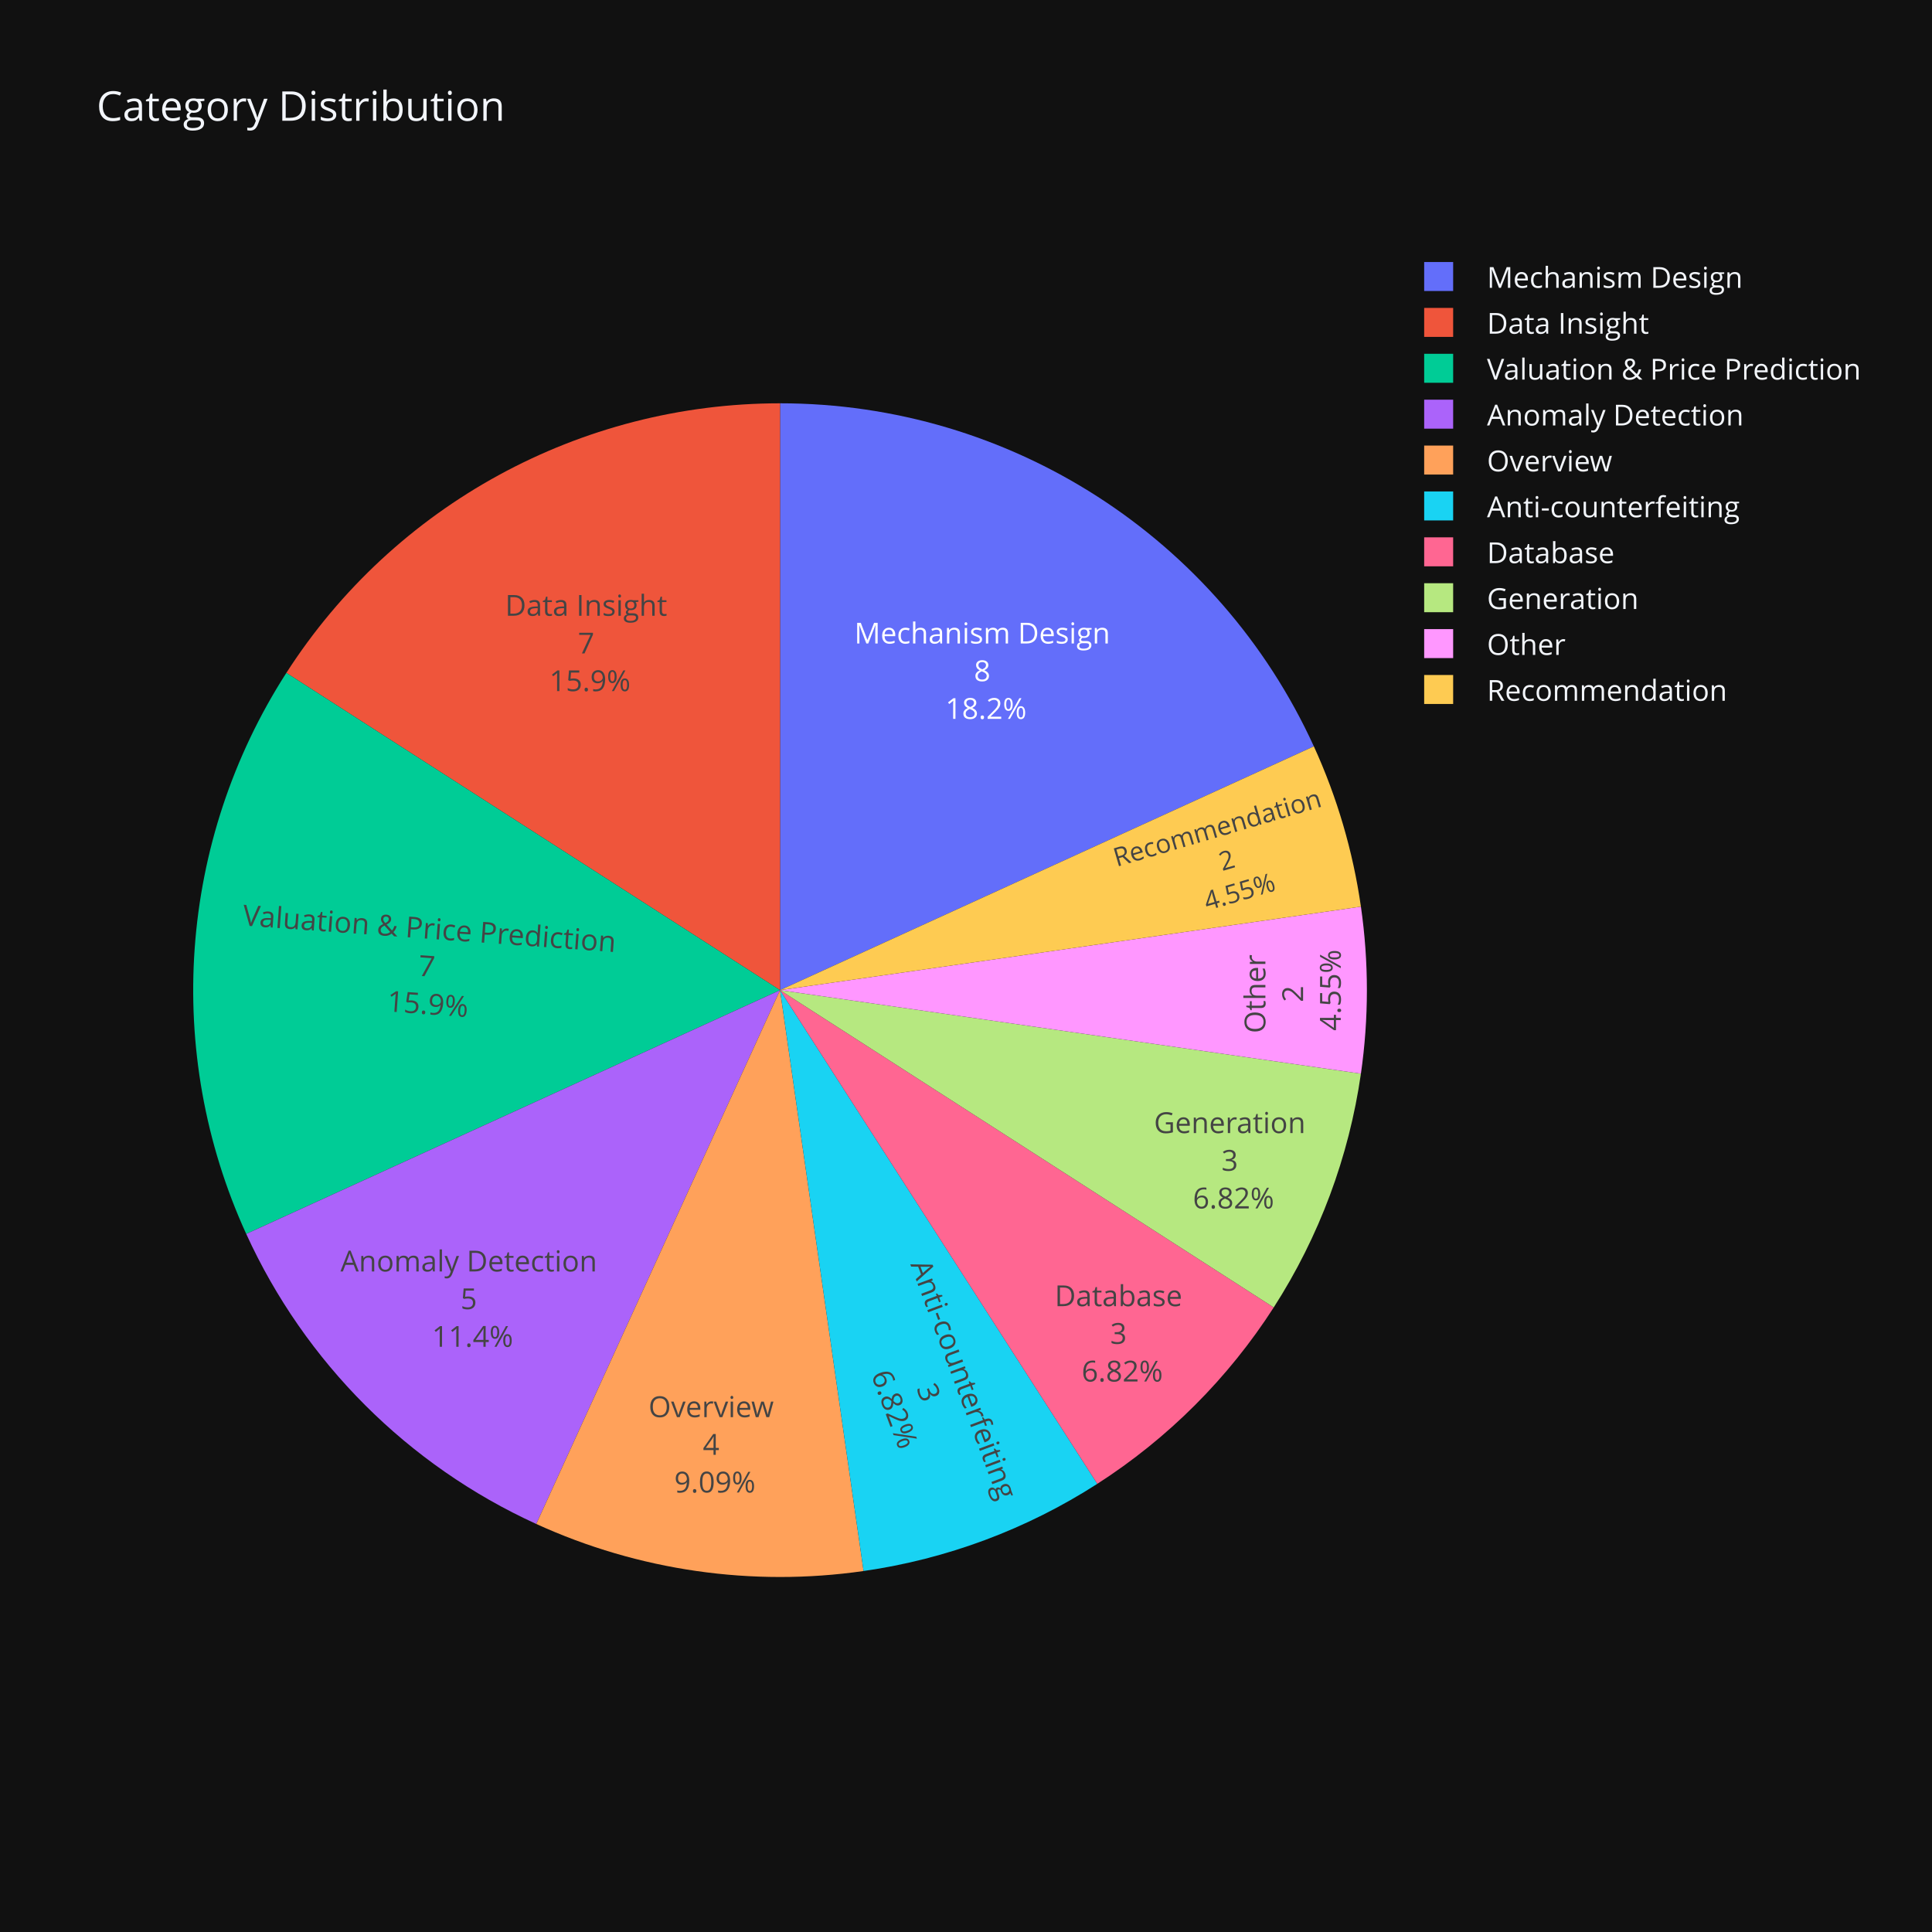
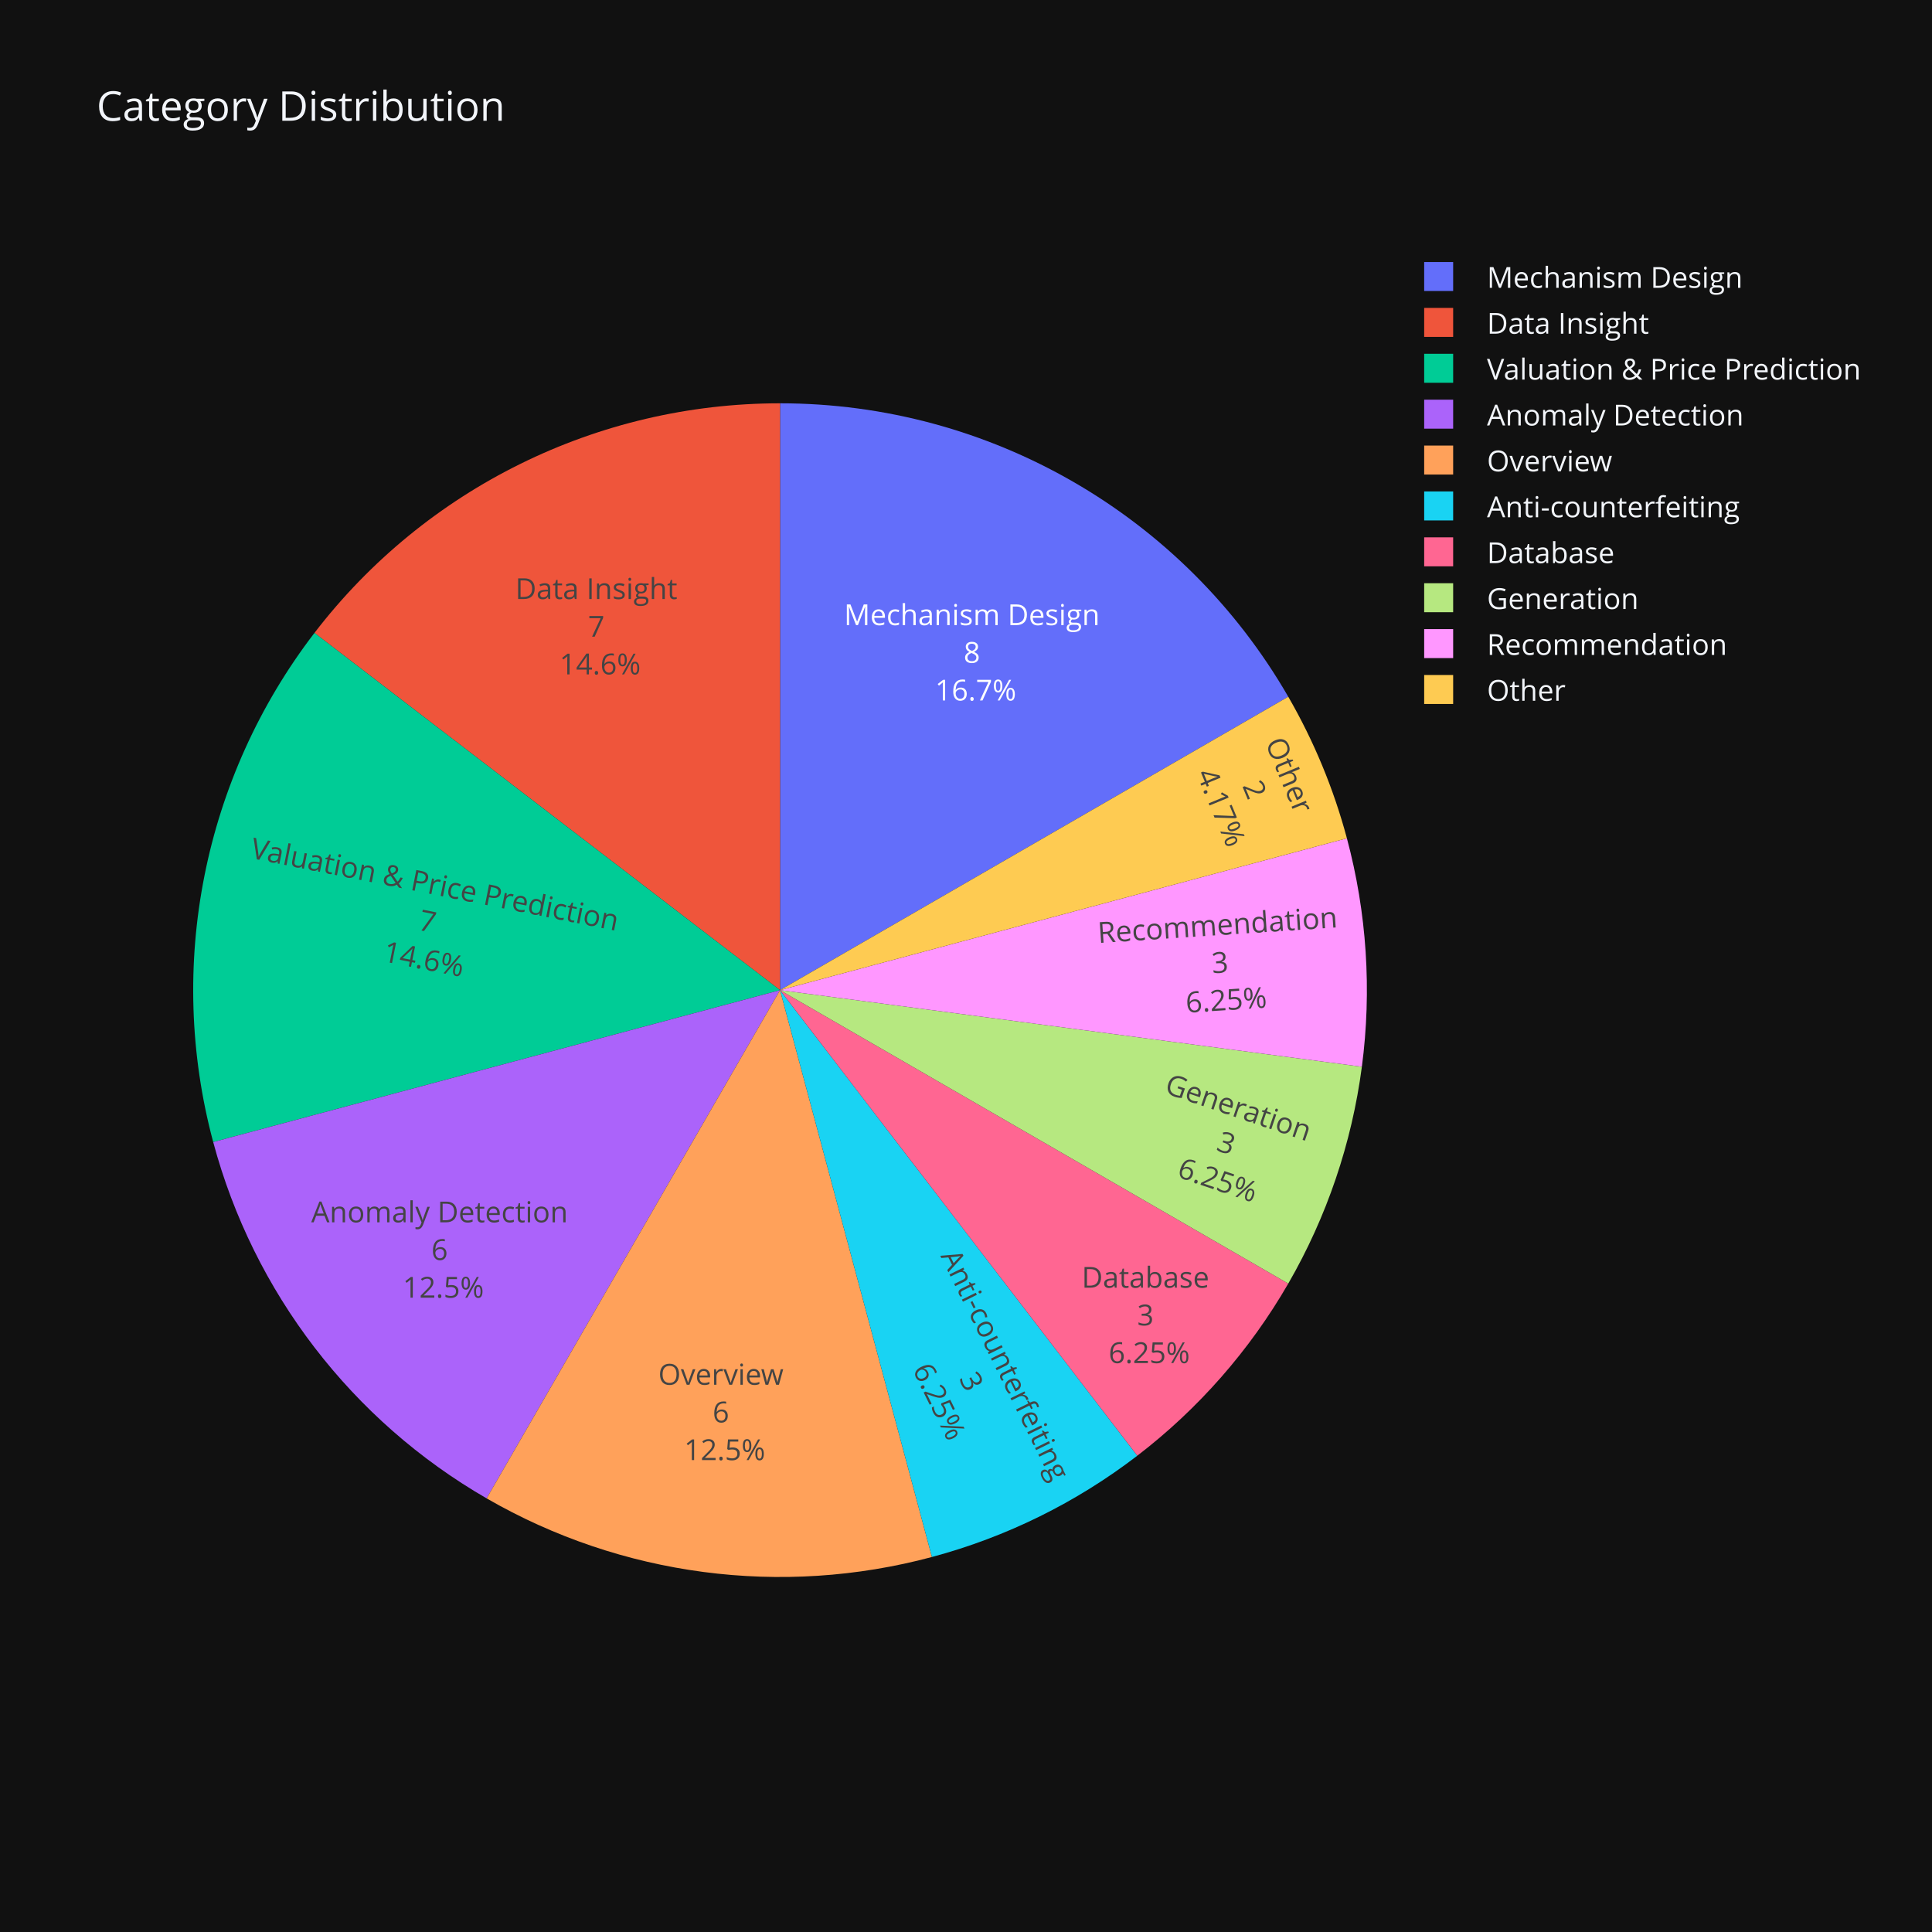
<svg xmlns="http://www.w3.org/2000/svg" class="main-svg" width="800" height="800" style="" viewBox="0 0 800 800">
  <rect x="0" y="0" width="800" height="800" style="fill: rgb(17, 17, 17); fill-opacity: 1;" />
-   <defs id="defs-342b5a">
+   <defs id="defs-e0939f">
    <g class="clips" />
    <g class="gradients" />
    <g class="patterns" />
  </defs>
  <g class="bglayer" />
  <g class="layer-below">
    <g class="imagelayer" />
    <g class="shapelayer" />
  </g>
  <g class="cartesianlayer" />
  <g class="polarlayer" />
  <g class="smithlayer" />
  <g class="ternarylayer" />
  <g class="geolayer" />
  <g class="funnelarealayer" />
  <g class="pielayer">
    <g class="trace" stroke-linejoin="round" style="opacity: 1;">
      <g class="slice">
-         <path class="surface" d="M323,410l0,-243a243,243 0 0 1 221.041,142.054Z" style="pointer-events: all; stroke-width: 0; fill: rgb(99, 110, 250); fill-opacity: 1; stroke: rgb(68, 68, 68); stroke-opacity: 1;" />
-         <g class="slicetext">
-           <text data-notex="1" class="slicetext" transform="translate(408.2734,266.4604)" text-anchor="middle" x="0" y="0" style="font-family: 'Open Sans', verdana, arial, sans-serif; font-size: 12px; fill: rgb(255, 255, 255); fill-opacity: 1; white-space: pre;">
+         <path class="surface" d="M323,410l0,-243a243,243 0 0 1 210.444,121.5Z" style="pointer-events: all; stroke-width: 0; fill: rgb(99, 110, 250); fill-opacity: 1; stroke: rgb(68, 68, 68); stroke-opacity: 1;" />
+         <g class="slicetext">
+           <text data-notex="1" class="slicetext" transform="translate(404,258.8523)" text-anchor="middle" x="0" y="0" style="font-family: 'Open Sans', verdana, arial, sans-serif; font-size: 12px; fill: rgb(255, 255, 255); fill-opacity: 1; white-space: pre;">
            <tspan class="line" dy="0em" x="0" y="0">Mechanism Design</tspan>
            <tspan class="line" dy="1.3em" x="0" y="0">8</tspan>
-             <tspan class="line" dy="2.6em" x="0" y="0">18.2%</tspan>
-           </text>
-         </g>
-       </g>
-       <g class="slice">
-         <path class="surface" d="M323,410l-204.425,-131.376a243,243 0 0 1 204.425,-111.624Z" style="pointer-events: all; stroke-width: 0; fill: rgb(239, 85, 59); fill-opacity: 1; stroke: rgb(68, 68, 68); stroke-opacity: 1;" />
-         <g class="slicetext">
-           <text data-notex="1" class="slicetext" transform="translate(244.2725,254.9699)" text-anchor="middle" x="0" y="0" style="font-family: 'Open Sans', verdana, arial, sans-serif; font-size: 12px; fill: rgb(68, 68, 68); fill-opacity: 1; white-space: pre;">
+             <tspan class="line" dy="2.6em" x="0" y="0">16.7%</tspan>
+           </text>
+         </g>
+       </g>
+       <g class="slice">
+         <path class="surface" d="M323,410l-192.785,-147.929a243,243 0 0 1 192.785,-95.071Z" style="pointer-events: all; stroke-width: 0; fill: rgb(239, 85, 59); fill-opacity: 1; stroke: rgb(68, 68, 68); stroke-opacity: 1;" />
+         <g class="slicetext">
+           <text data-notex="1" class="slicetext" transform="translate(248.4822,248.0413)" text-anchor="middle" x="0" y="0" style="font-family: 'Open Sans', verdana, arial, sans-serif; font-size: 12px; fill: rgb(68, 68, 68); fill-opacity: 1; white-space: pre;">
            <tspan class="line" dy="0em" x="0" y="0">Data Insight</tspan>
            <tspan class="line" dy="1.3em" x="0" y="0">7</tspan>
-             <tspan class="line" dy="2.6em" x="0" y="0">15.9%</tspan>
-           </text>
-         </g>
-       </g>
-       <g class="slice">
-         <path class="surface" d="M323,410l-221.041,100.946a243,243 0 0 1 16.616,-232.322Z" style="pointer-events: all; stroke-width: 0; fill: rgb(0, 204, 150); fill-opacity: 1; stroke: rgb(68, 68, 68); stroke-opacity: 1;" />
-         <g class="slicetext">
-           <text data-notex="1" class="slicetext" transform="translate(179.0811,388.8274)rotate(4.090909)" text-anchor="middle" x="0" y="0" style="font-family: 'Open Sans', verdana, arial, sans-serif; font-size: 12px; fill: rgb(68, 68, 68); fill-opacity: 1; white-space: pre;">
+             <tspan class="line" dy="2.6em" x="0" y="0">14.6%</tspan>
+           </text>
+         </g>
+       </g>
+       <g class="slice">
+         <path class="surface" d="M323,410l-234.72,62.893a243,243 0 0 1 41.935,-210.822Z" style="pointer-events: all; stroke-width: 0; fill: rgb(0, 204, 150); fill-opacity: 1; stroke: rgb(68, 68, 68); stroke-opacity: 1;" />
+         <g class="slicetext">
+           <text data-notex="1" class="slicetext" transform="translate(180.8081,370.6521)rotate(11.25)" text-anchor="middle" x="0" y="0" style="font-family: 'Open Sans', verdana, arial, sans-serif; font-size: 12px; fill: rgb(68, 68, 68); fill-opacity: 1; white-space: pre;">
            <tspan class="line" dy="0em" x="0" y="0">Valuation &amp; Price Prediction</tspan>
            <tspan class="line" dy="1.3em" x="0" y="0">7</tspan>
-             <tspan class="line" dy="2.6em" x="0" y="0">15.9%</tspan>
-           </text>
-         </g>
-       </g>
-       <g class="slice">
-         <path class="surface" d="M323,410l-100.946,221.041a243,243 0 0 1 -120.095,-120.095Z" style="pointer-events: all; stroke-width: 0; fill: rgb(171, 99, 250); fill-opacity: 1; stroke: rgb(68, 68, 68); stroke-opacity: 1;" />
-         <g class="slicetext">
-           <text data-notex="1" class="slicetext" transform="translate(195.6702,526.4782)" text-anchor="middle" x="0" y="0" style="font-family: 'Open Sans', verdana, arial, sans-serif; font-size: 12px; fill: rgb(68, 68, 68); fill-opacity: 1; white-space: pre;">
+             <tspan class="line" dy="2.6em" x="0" y="0">14.6%</tspan>
+           </text>
+         </g>
+       </g>
+       <g class="slice">
+         <path class="surface" d="M323,410l-121.5,210.444a243,243 0 0 1 -113.22,-147.551Z" style="pointer-events: all; stroke-width: 0; fill: rgb(171, 99, 250); fill-opacity: 1; stroke: rgb(68, 68, 68); stroke-opacity: 1;" />
+         <g class="slicetext">
+           <text data-notex="1" class="slicetext" transform="translate(183.5719,506.1353)" text-anchor="middle" x="0" y="0" style="font-family: 'Open Sans', verdana, arial, sans-serif; font-size: 12px; fill: rgb(68, 68, 68); fill-opacity: 1; white-space: pre;">
            <tspan class="line" dy="0em" x="0" y="0">Anomaly Detection</tspan>
-             <tspan class="line" dy="1.3em" x="0" y="0">5</tspan>
-             <tspan class="line" dy="2.6em" x="0" y="0">11.4%</tspan>
-           </text>
-         </g>
-       </g>
-       <g class="slice">
-         <path class="surface" d="M323,410l34.583,240.527a243,243 0 0 1 -135.528,-19.486Z" style="pointer-events: all; stroke-width: 0; fill: rgb(255, 161, 90); fill-opacity: 1; stroke: rgb(68, 68, 68); stroke-opacity: 1;" />
-         <g class="slicetext">
-           <text data-notex="1" class="slicetext" transform="translate(296.0189,586.8058)" text-anchor="middle" x="0" y="0" style="font-family: 'Open Sans', verdana, arial, sans-serif; font-size: 12px; fill: rgb(68, 68, 68); fill-opacity: 1; white-space: pre;">
+             <tspan class="line" dy="1.3em" x="0" y="0">6</tspan>
+             <tspan class="line" dy="2.6em" x="0" y="0">12.5%</tspan>
+           </text>
+         </g>
+       </g>
+       <g class="slice">
+         <path class="surface" d="M323,410l62.893,234.72a243,243 0 0 1 -184.393,-24.276Z" style="pointer-events: all; stroke-width: 0; fill: rgb(255, 161, 90); fill-opacity: 1; stroke: rgb(68, 68, 68); stroke-opacity: 1;" />
+         <g class="slicetext">
+           <text data-notex="1" class="slicetext" transform="translate(300.0606,573.3901)" text-anchor="middle" x="0" y="0" style="font-family: 'Open Sans', verdana, arial, sans-serif; font-size: 12px; fill: rgb(68, 68, 68); fill-opacity: 1; white-space: pre;">
            <tspan class="line" dy="0em" x="0" y="0">Overview</tspan>
-             <tspan class="line" dy="1.3em" x="0" y="0">4</tspan>
-             <tspan class="line" dy="2.6em" x="0" y="0">9.09%</tspan>
-           </text>
-         </g>
-       </g>
-       <g class="slice">
-         <path class="surface" d="M323,410l131.376,204.425a243,243 0 0 1 -96.793,36.102Z" style="pointer-events: all; stroke-width: 0; fill: rgb(25, 211, 243); fill-opacity: 1; stroke: rgb(68, 68, 68); stroke-opacity: 1;" />
-         <g class="slicetext">
-           <text data-notex="1" class="slicetext" transform="translate(395.7641,574.0361)rotate(69.54545)" text-anchor="middle" x="0" y="0" style="font-family: 'Open Sans', verdana, arial, sans-serif; font-size: 12px; fill: rgb(68, 68, 68); fill-opacity: 1; white-space: pre;">
+             <tspan class="line" dy="1.3em" x="0" y="0">6</tspan>
+             <tspan class="line" dy="2.6em" x="0" y="0">12.5%</tspan>
+           </text>
+         </g>
+       </g>
+       <g class="slice">
+         <path class="surface" d="M323,410l147.929,192.785a243,243 0 0 1 -85.036,41.935Z" style="pointer-events: all; stroke-width: 0; fill: rgb(25, 211, 243); fill-opacity: 1; stroke: rgb(68, 68, 68); stroke-opacity: 1;" />
+         <g class="slicetext">
+           <text data-notex="1" class="slicetext" transform="translate(413.1884,568.3489)rotate(63.75)" text-anchor="middle" x="0" y="0" style="font-family: 'Open Sans', verdana, arial, sans-serif; font-size: 12px; fill: rgb(68, 68, 68); fill-opacity: 1; white-space: pre;">
            <tspan class="line" dy="0em" x="0" y="0">Anti-counterfeiting</tspan>
            <tspan class="line" dy="1.3em" x="0" y="0">3</tspan>
-             <tspan class="line" dy="2.6em" x="0" y="0">6.82%</tspan>
-           </text>
-         </g>
-       </g>
-       <g class="slice">
-         <path class="surface" d="M323,410l204.425,131.376a243,243 0 0 1 -73.049,73.049Z" style="pointer-events: all; stroke-width: 0; fill: rgb(255, 102, 146); fill-opacity: 1; stroke: rgb(68, 68, 68); stroke-opacity: 1;" />
-         <g class="slicetext">
-           <text data-notex="1" class="slicetext" transform="translate(464.7053,540.8538)" text-anchor="middle" x="0" y="0" style="font-family: 'Open Sans', verdana, arial, sans-serif; font-size: 12px; fill: rgb(68, 68, 68); fill-opacity: 1; white-space: pre;">
+             <tspan class="line" dy="2.6em" x="0" y="0">6.25%</tspan>
+           </text>
+         </g>
+       </g>
+       <g class="slice">
+         <path class="surface" d="M323,410l210.444,121.5a243,243 0 0 1 -62.515,71.285Z" style="pointer-events: all; stroke-width: 0; fill: rgb(255, 102, 146); fill-opacity: 1; stroke: rgb(68, 68, 68); stroke-opacity: 1;" />
+         <g class="slicetext">
+           <text data-notex="1" class="slicetext" transform="translate(475.873,533.2145)" text-anchor="middle" x="0" y="0" style="font-family: 'Open Sans', verdana, arial, sans-serif; font-size: 12px; fill: rgb(68, 68, 68); fill-opacity: 1; white-space: pre;">
            <tspan class="line" dy="0em" x="0" y="0">Database</tspan>
            <tspan class="line" dy="1.3em" x="0" y="0">3</tspan>
-             <tspan class="line" dy="2.6em" x="0" y="0">6.82%</tspan>
-           </text>
-         </g>
-       </g>
-       <g class="slice">
-         <path class="surface" d="M323,410l240.527,34.583a243,243 0 0 1 -36.102,96.793Z" style="pointer-events: all; stroke-width: 0; fill: rgb(182, 232, 128); fill-opacity: 1; stroke: rgb(68, 68, 68); stroke-opacity: 1;" />
-         <g class="slicetext">
-           <text data-notex="1" class="slicetext" transform="translate(510.7662,469.1816)" text-anchor="middle" x="0" y="0" style="font-family: 'Open Sans', verdana, arial, sans-serif; font-size: 12px; fill: rgb(68, 68, 68); fill-opacity: 1; white-space: pre;">
+             <tspan class="line" dy="2.6em" x="0" y="0">6.25%</tspan>
+           </text>
+         </g>
+       </g>
+       <g class="slice">
+         <path class="surface" d="M323,410l240.921,31.718a243,243 0 0 1 -30.477,89.782Z" style="pointer-events: all; stroke-width: 0; fill: rgb(182, 232, 128); fill-opacity: 1; stroke: rgb(68, 68, 68); stroke-opacity: 1;" />
+         <g class="slicetext">
+           <text data-notex="1" class="slicetext" transform="translate(512.9689,463.026)rotate(18.75)" text-anchor="middle" x="0" y="0" style="font-family: 'Open Sans', verdana, arial, sans-serif; font-size: 12px; fill: rgb(68, 68, 68); fill-opacity: 1; white-space: pre;">
            <tspan class="line" dy="0em" x="0" y="0">Generation</tspan>
            <tspan class="line" dy="1.3em" x="0" y="0">3</tspan>
-             <tspan class="line" dy="2.6em" x="0" y="0">6.82%</tspan>
-           </text>
-         </g>
-       </g>
-       <g class="slice">
-         <path class="surface" d="M323,410l240.527,-34.583a243,243 0 0 1 -2.842170943040401e-14,69.165Z" style="pointer-events: all; stroke-width: 0; fill: rgb(255, 151, 255); fill-opacity: 1; stroke: rgb(68, 68, 68); stroke-opacity: 1;" />
-         <g class="slicetext">
-           <text data-notex="1" class="slicetext" transform="translate(523.9721,410)rotate(-90)" text-anchor="middle" x="0" y="0" style="font-family: 'Open Sans', verdana, arial, sans-serif; font-size: 12px; fill: rgb(68, 68, 68); fill-opacity: 1; white-space: pre;">
+             <tspan class="line" dy="2.6em" x="0" y="0">6.25%</tspan>
+           </text>
+         </g>
+       </g>
+       <g class="slice">
+         <path class="surface" d="M323,410l234.72,-62.893a243,243 0 0 1 6.201,94.611Z" style="pointer-events: all; stroke-width: 0; fill: rgb(255, 151, 255); fill-opacity: 1; stroke: rgb(68, 68, 68); stroke-opacity: 1;" />
+         <g class="slicetext">
+           <text data-notex="1" class="slicetext" transform="translate(505.9678,387.1328)rotate(-3.75)" text-anchor="middle" x="0" y="0" style="font-family: 'Open Sans', verdana, arial, sans-serif; font-size: 12px; fill: rgb(68, 68, 68); fill-opacity: 1; white-space: pre;">
+             <tspan class="line" dy="0em" x="0" y="0">Recommendation</tspan>
+             <tspan class="line" dy="1.3em" x="0" y="0">3</tspan>
+             <tspan class="line" dy="2.6em" x="0" y="0">6.25%</tspan>
+           </text>
+         </g>
+       </g>
+       <g class="slice">
+         <path class="surface" d="M323,410l210.444,-121.5a243,243 0 0 1 24.276,58.607Z" style="pointer-events: all; stroke-width: 0; fill: rgb(254, 203, 82); fill-opacity: 1; stroke: rgb(68, 68, 68); stroke-opacity: 1;" />
+         <g class="slicetext">
+           <text data-notex="1" class="slicetext" transform="translate(530.653,323.9873)rotate(67.5)" text-anchor="middle" x="0" y="0" style="font-family: 'Open Sans', verdana, arial, sans-serif; font-size: 12px; fill: rgb(68, 68, 68); fill-opacity: 1; white-space: pre;">
            <tspan class="line" dy="0em" x="0" y="0">Other</tspan>
            <tspan class="line" dy="1.3em" x="0" y="0">2</tspan>
-             <tspan class="line" dy="2.6em" x="0" y="0">4.55%</tspan>
-           </text>
-         </g>
-       </g>
-       <g class="slice">
-         <path class="surface" d="M323,410l221.041,-100.946a243,243 0 0 1 19.486,66.363Z" style="pointer-events: all; stroke-width: 0; fill: rgb(254, 203, 82); fill-opacity: 1; stroke: rgb(68, 68, 68); stroke-opacity: 1;" />
-         <g class="slicetext">
-           <text data-notex="1" class="slicetext" transform="translate(506.4201,346.0146)scale(0.8955513)rotate(-16.36364)" text-anchor="middle" x="0" y="0" style="font-family: 'Open Sans', verdana, arial, sans-serif; font-size: 12px; fill: rgb(68, 68, 68); fill-opacity: 1; white-space: pre;">
-             <tspan class="line" dy="0em" x="0" y="0">Recommendation</tspan>
-             <tspan class="line" dy="1.3em" x="0" y="0">2</tspan>
-             <tspan class="line" dy="2.6em" x="0" y="0">4.55%</tspan>
+             <tspan class="line" dy="2.6em" x="0" y="0">4.17%</tspan>
          </text>
        </g>
      </g>
    </g>
  </g>
  <g class="iciclelayer" />
  <g class="treemaplayer" />
  <g class="sunburstlayer" />
  <g class="glimages" />
-   <defs id="topdefs-342b5a">
+   <defs id="topdefs-e0939f">
    <g class="clips" />
-     <clipPath id="legend342b5a">
+     <clipPath id="legende0939f">
      <rect width="212" height="200" x="0" y="0" />
    </clipPath>
  </defs>
  <g class="layer-above">
    <g class="imagelayer" />
    <g class="shapelayer" />
  </g>
  <g class="infolayer">
    <g class="legend" pointer-events="all" transform="translate(575.72,100)">
      <rect class="bg" shape-rendering="crispEdges" style="stroke: rgb(68, 68, 68); stroke-opacity: 1; fill: rgb(17, 17, 17); fill-opacity: 1; stroke-width: 0px;" width="212" height="200" x="0" y="0" />
-       <g class="scrollbox" transform="" clip-path="url(#legend342b5a)">
+       <g class="scrollbox" transform="" clip-path="url(#legende0939f)">
        <g class="groups">
          <g class="traces" transform="translate(0,14.5)" style="opacity: 1;">
            <text class="legendtext" text-anchor="start" x="40" y="4.68" style="font-family: 'Open Sans', verdana, arial, sans-serif; font-size: 12px; fill: rgb(242, 245, 250); fill-opacity: 1; white-space: pre;">Mechanism Design</text>
            <g class="layers" style="opacity: 1;">
              <g class="legendfill" />
              <g class="legendlines" />
              <g class="legendsymbols">
                <g class="legendpoints">
                  <path class="legendpie" d="M6,6H-6V-6H6Z" transform="translate(20,0)" style="stroke-width: 0; fill: rgb(99, 110, 250); fill-opacity: 1; stroke: rgb(68, 68, 68); stroke-opacity: 1;" />
                </g>
              </g>
            </g>
            <rect class="legendtoggle" x="0" y="-9.5" width="206.266" height="19" style="fill: rgb(0, 0, 0); fill-opacity: 0;" />
          </g>
          <g class="traces" transform="translate(0,33.5)" style="opacity: 1;">
            <text class="legendtext" text-anchor="start" x="40" y="4.68" style="font-family: 'Open Sans', verdana, arial, sans-serif; font-size: 12px; fill: rgb(242, 245, 250); fill-opacity: 1; white-space: pre;">Data Insight</text>
            <g class="layers" style="opacity: 1;">
              <g class="legendfill" />
              <g class="legendlines" />
              <g class="legendsymbols">
                <g class="legendpoints">
                  <path class="legendpie" d="M6,6H-6V-6H6Z" transform="translate(20,0)" style="stroke-width: 0; fill: rgb(239, 85, 59); fill-opacity: 1; stroke: rgb(68, 68, 68); stroke-opacity: 1;" />
                </g>
              </g>
            </g>
            <rect class="legendtoggle" x="0" y="-9.5" width="206.266" height="19" style="fill: rgb(0, 0, 0); fill-opacity: 0;" />
          </g>
          <g class="traces" transform="translate(0,52.5)" style="opacity: 1;">
            <text class="legendtext" text-anchor="start" x="40" y="4.68" style="font-family: 'Open Sans', verdana, arial, sans-serif; font-size: 12px; fill: rgb(242, 245, 250); fill-opacity: 1; white-space: pre;">Valuation &amp; Price Prediction</text>
            <g class="layers" style="opacity: 1;">
              <g class="legendfill" />
              <g class="legendlines" />
              <g class="legendsymbols">
                <g class="legendpoints">
                  <path class="legendpie" d="M6,6H-6V-6H6Z" transform="translate(20,0)" style="stroke-width: 0; fill: rgb(0, 204, 150); fill-opacity: 1; stroke: rgb(68, 68, 68); stroke-opacity: 1;" />
                </g>
              </g>
            </g>
            <rect class="legendtoggle" x="0" y="-9.5" width="206.266" height="19" style="fill: rgb(0, 0, 0); fill-opacity: 0;" />
          </g>
          <g class="traces" transform="translate(0,71.5)" style="opacity: 1;">
            <text class="legendtext" text-anchor="start" x="40" y="4.68" style="font-family: 'Open Sans', verdana, arial, sans-serif; font-size: 12px; fill: rgb(242, 245, 250); fill-opacity: 1; white-space: pre;">Anomaly Detection</text>
            <g class="layers" style="opacity: 1;">
              <g class="legendfill" />
              <g class="legendlines" />
              <g class="legendsymbols">
                <g class="legendpoints">
                  <path class="legendpie" d="M6,6H-6V-6H6Z" transform="translate(20,0)" style="stroke-width: 0; fill: rgb(171, 99, 250); fill-opacity: 1; stroke: rgb(68, 68, 68); stroke-opacity: 1;" />
                </g>
              </g>
            </g>
            <rect class="legendtoggle" x="0" y="-9.5" width="206.266" height="19" style="fill: rgb(0, 0, 0); fill-opacity: 0;" />
          </g>
          <g class="traces" transform="translate(0,90.5)" style="opacity: 1;">
            <text class="legendtext" text-anchor="start" x="40" y="4.68" style="font-family: 'Open Sans', verdana, arial, sans-serif; font-size: 12px; fill: rgb(242, 245, 250); fill-opacity: 1; white-space: pre;">Overview</text>
            <g class="layers" style="opacity: 1;">
              <g class="legendfill" />
              <g class="legendlines" />
              <g class="legendsymbols">
                <g class="legendpoints">
                  <path class="legendpie" d="M6,6H-6V-6H6Z" transform="translate(20,0)" style="stroke-width: 0; fill: rgb(255, 161, 90); fill-opacity: 1; stroke: rgb(68, 68, 68); stroke-opacity: 1;" />
                </g>
              </g>
            </g>
            <rect class="legendtoggle" x="0" y="-9.5" width="206.266" height="19" style="fill: rgb(0, 0, 0); fill-opacity: 0;" />
          </g>
          <g class="traces" transform="translate(0,109.5)" style="opacity: 1;">
            <text class="legendtext" text-anchor="start" x="40" y="4.68" style="font-family: 'Open Sans', verdana, arial, sans-serif; font-size: 12px; fill: rgb(242, 245, 250); fill-opacity: 1; white-space: pre;">Anti-counterfeiting</text>
            <g class="layers" style="opacity: 1;">
              <g class="legendfill" />
              <g class="legendlines" />
              <g class="legendsymbols">
                <g class="legendpoints">
                  <path class="legendpie" d="M6,6H-6V-6H6Z" transform="translate(20,0)" style="stroke-width: 0; fill: rgb(25, 211, 243); fill-opacity: 1; stroke: rgb(68, 68, 68); stroke-opacity: 1;" />
                </g>
              </g>
            </g>
            <rect class="legendtoggle" x="0" y="-9.5" width="206.266" height="19" style="fill: rgb(0, 0, 0); fill-opacity: 0;" />
          </g>
          <g class="traces" transform="translate(0,128.5)" style="opacity: 1;">
            <text class="legendtext" text-anchor="start" x="40" y="4.68" style="font-family: 'Open Sans', verdana, arial, sans-serif; font-size: 12px; fill: rgb(242, 245, 250); fill-opacity: 1; white-space: pre;">Database</text>
            <g class="layers" style="opacity: 1;">
              <g class="legendfill" />
              <g class="legendlines" />
              <g class="legendsymbols">
                <g class="legendpoints">
                  <path class="legendpie" d="M6,6H-6V-6H6Z" transform="translate(20,0)" style="stroke-width: 0; fill: rgb(255, 102, 146); fill-opacity: 1; stroke: rgb(68, 68, 68); stroke-opacity: 1;" />
                </g>
              </g>
            </g>
            <rect class="legendtoggle" x="0" y="-9.5" width="206.266" height="19" style="fill: rgb(0, 0, 0); fill-opacity: 0;" />
          </g>
          <g class="traces" transform="translate(0,147.5)" style="opacity: 1;">
            <text class="legendtext" text-anchor="start" x="40" y="4.68" style="font-family: 'Open Sans', verdana, arial, sans-serif; font-size: 12px; fill: rgb(242, 245, 250); fill-opacity: 1; white-space: pre;">Generation</text>
            <g class="layers" style="opacity: 1;">
              <g class="legendfill" />
              <g class="legendlines" />
              <g class="legendsymbols">
                <g class="legendpoints">
                  <path class="legendpie" d="M6,6H-6V-6H6Z" transform="translate(20,0)" style="stroke-width: 0; fill: rgb(182, 232, 128); fill-opacity: 1; stroke: rgb(68, 68, 68); stroke-opacity: 1;" />
                </g>
              </g>
            </g>
            <rect class="legendtoggle" x="0" y="-9.5" width="206.266" height="19" style="fill: rgb(0, 0, 0); fill-opacity: 0;" />
          </g>
          <g class="traces" transform="translate(0,166.5)" style="opacity: 1;">
+             <text class="legendtext" text-anchor="start" x="40" y="4.68" style="font-family: 'Open Sans', verdana, arial, sans-serif; font-size: 12px; fill: rgb(242, 245, 250); fill-opacity: 1; white-space: pre;">Recommendation</text>
+             <g class="layers" style="opacity: 1;">
+               <g class="legendfill" />
+               <g class="legendlines" />
+               <g class="legendsymbols">
+                 <g class="legendpoints">
+                   <path class="legendpie" d="M6,6H-6V-6H6Z" transform="translate(20,0)" style="stroke-width: 0; fill: rgb(255, 151, 255); fill-opacity: 1; stroke: rgb(68, 68, 68); stroke-opacity: 1;" />
+                 </g>
+               </g>
+             </g>
+             <rect class="legendtoggle" x="0" y="-9.5" width="206.266" height="19" style="fill: rgb(0, 0, 0); fill-opacity: 0;" />
+           </g>
+           <g class="traces" transform="translate(0,185.5)" style="opacity: 1;">
            <text class="legendtext" text-anchor="start" x="40" y="4.68" style="font-family: 'Open Sans', verdana, arial, sans-serif; font-size: 12px; fill: rgb(242, 245, 250); fill-opacity: 1; white-space: pre;">Other</text>
-             <g class="layers" style="opacity: 1;">
-               <g class="legendfill" />
-               <g class="legendlines" />
-               <g class="legendsymbols">
-                 <g class="legendpoints">
-                   <path class="legendpie" d="M6,6H-6V-6H6Z" transform="translate(20,0)" style="stroke-width: 0; fill: rgb(255, 151, 255); fill-opacity: 1; stroke: rgb(68, 68, 68); stroke-opacity: 1;" />
-                 </g>
-               </g>
-             </g>
-             <rect class="legendtoggle" x="0" y="-9.5" width="206.266" height="19" style="fill: rgb(0, 0, 0); fill-opacity: 0;" />
-           </g>
-           <g class="traces" transform="translate(0,185.5)" style="opacity: 1;">
-             <text class="legendtext" text-anchor="start" x="40" y="4.68" style="font-family: 'Open Sans', verdana, arial, sans-serif; font-size: 12px; fill: rgb(242, 245, 250); fill-opacity: 1; white-space: pre;">Recommendation</text>
            <g class="layers" style="opacity: 1;">
              <g class="legendfill" />
              <g class="legendlines" />
              <g class="legendsymbols">
                <g class="legendpoints">
                  <path class="legendpie" d="M6,6H-6V-6H6Z" transform="translate(20,0)" style="stroke-width: 0; fill: rgb(254, 203, 82); fill-opacity: 1; stroke: rgb(68, 68, 68); stroke-opacity: 1;" />
                </g>
              </g>
            </g>
            <rect class="legendtoggle" x="0" y="-9.5" width="206.266" height="19" style="fill: rgb(0, 0, 0); fill-opacity: 0;" />
          </g>
        </g>
      </g>
      <rect class="scrollbar" rx="20" ry="3" width="0" height="0" style="fill: rgb(128, 139, 164); fill-opacity: 1;" x="0" y="0" />
    </g>
    <g class="g-gtitle">
      <text class="gtitle" x="40" y="50" text-anchor="start" dy="0em" style="font-family: 'Open Sans', verdana, arial, sans-serif; font-size: 17px; fill: rgb(242, 245, 250); opacity: 1; font-weight: normal; white-space: pre;">Category Distribution</text>
    </g>
  </g>
</svg>
